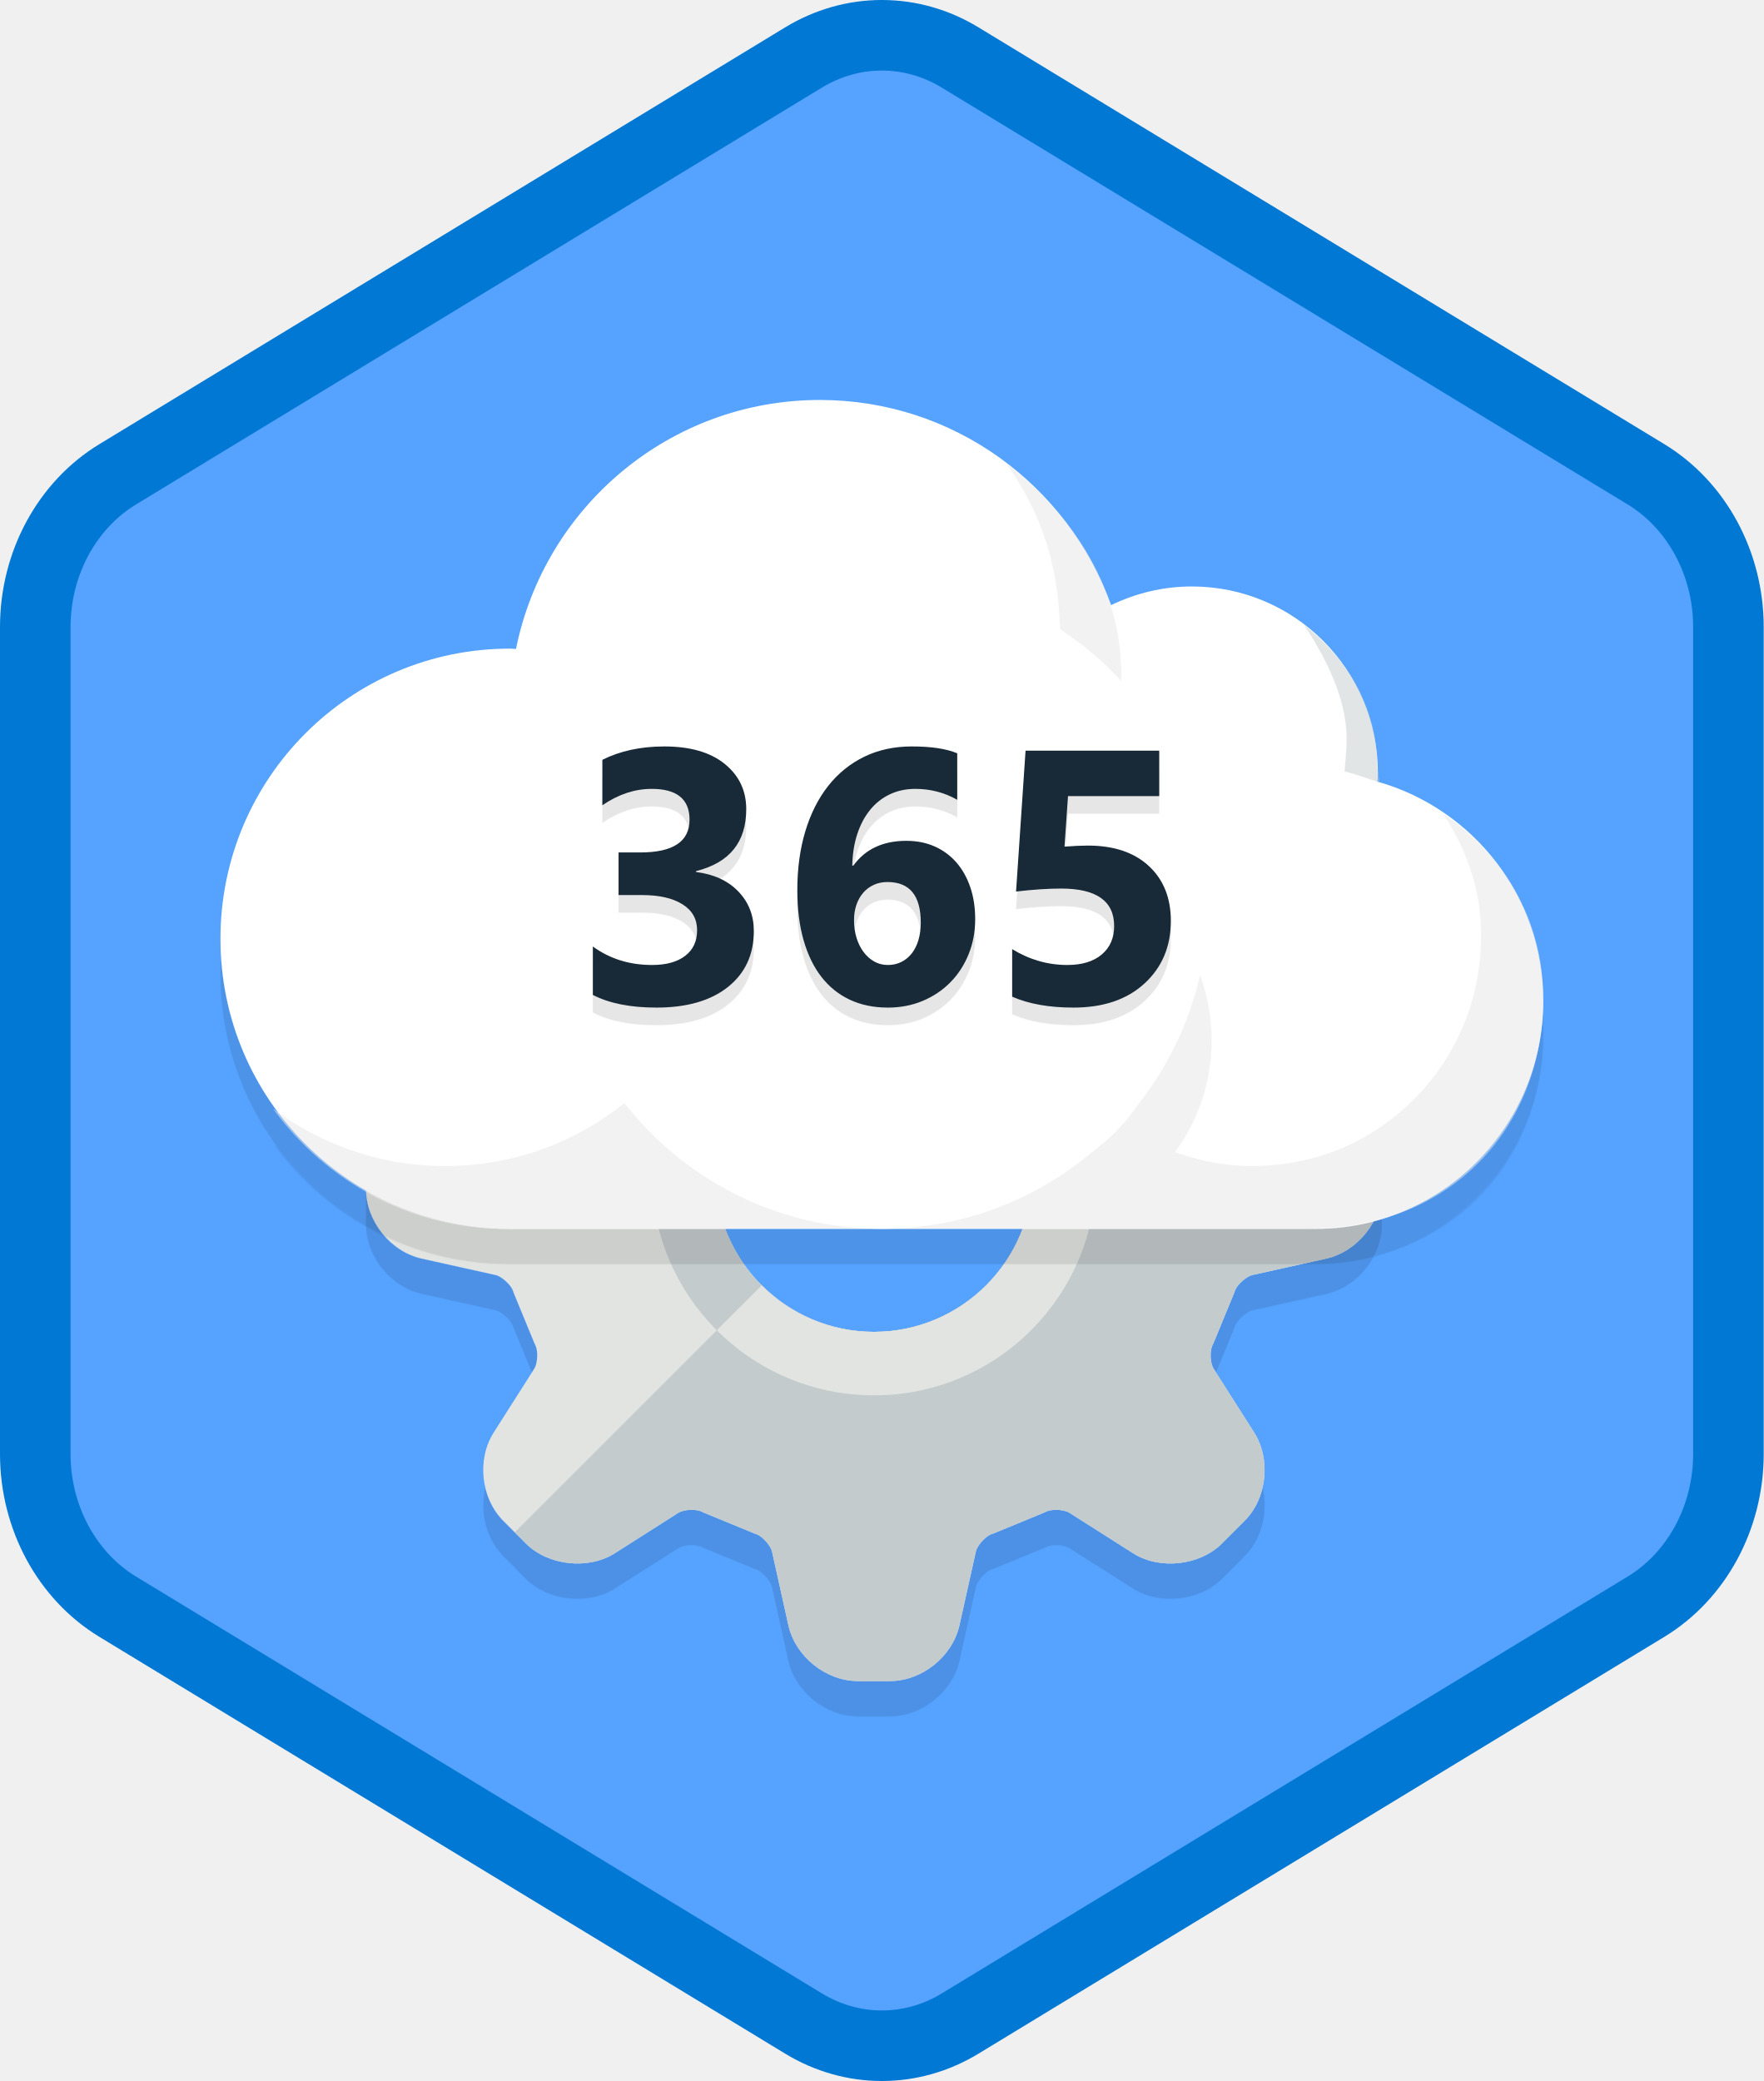
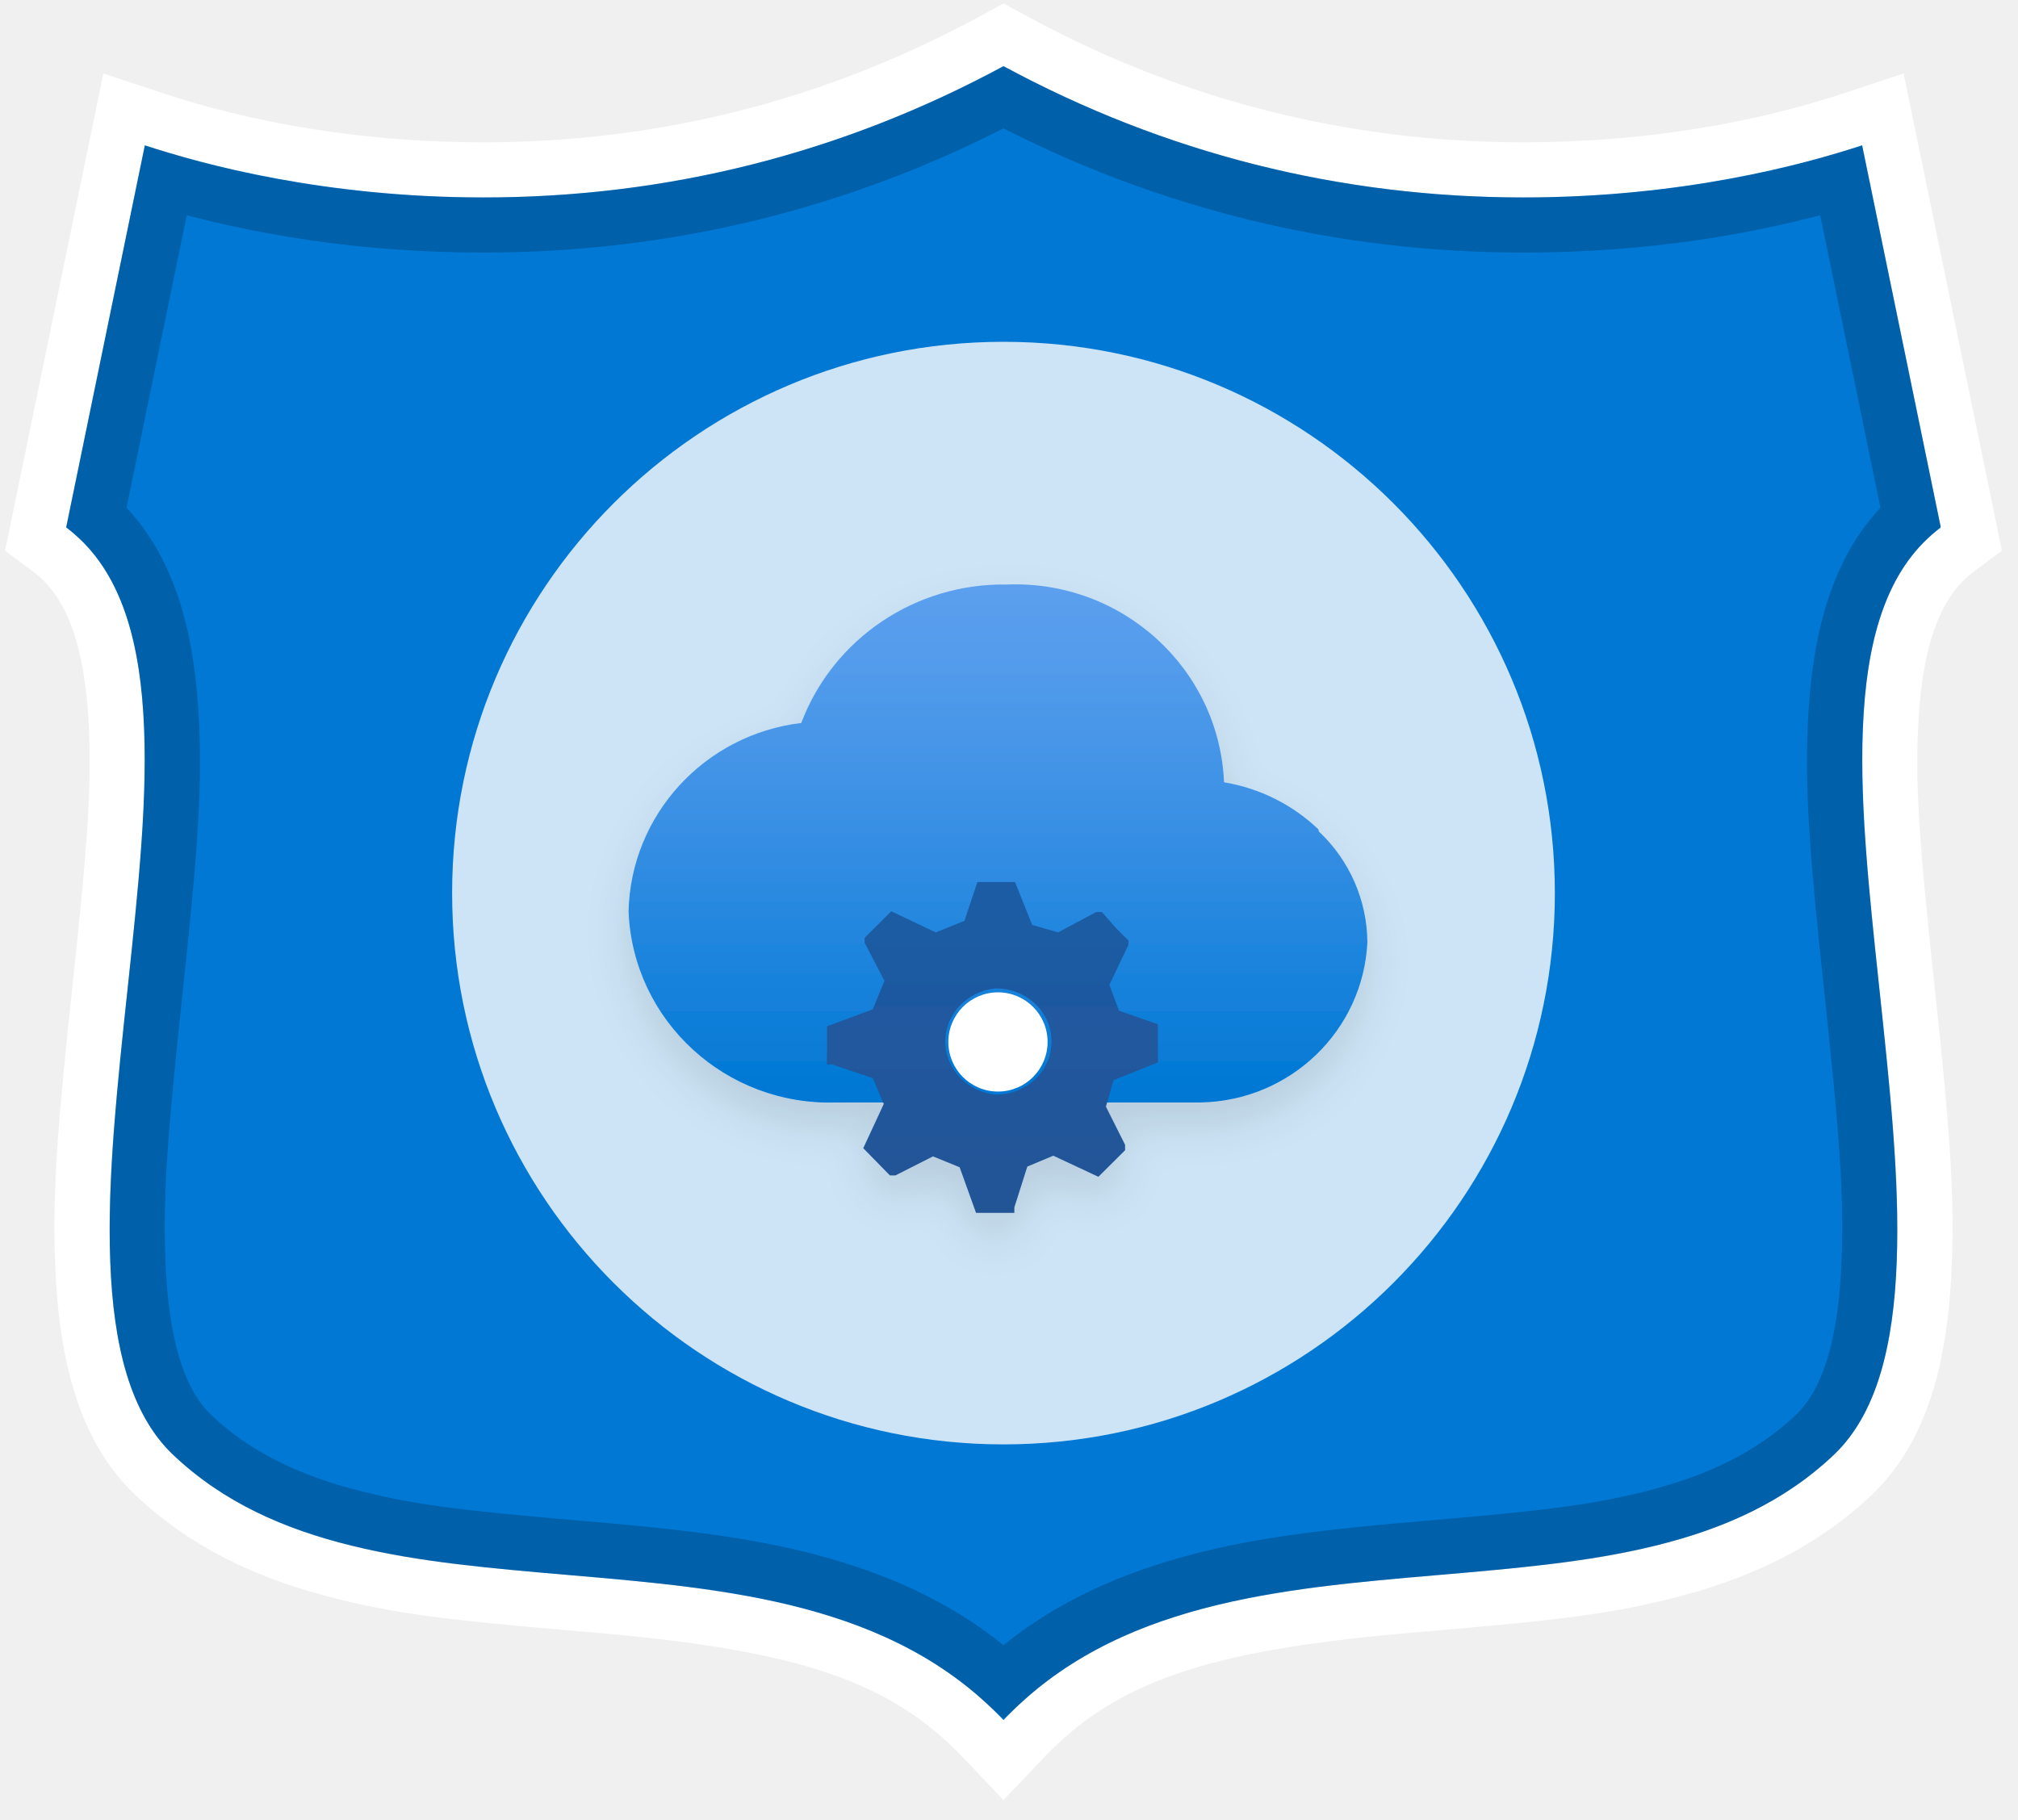
- <svg xmlns="http://www.w3.org/2000/svg" xmlns:xlink="http://www.w3.org/1999/xlink" width="100px" height="118px" viewBox="0 0 100 118" version="1.1">
+ <svg xmlns="http://www.w3.org/2000/svg" xmlns:xlink="http://www.w3.org/1999/xlink" width="183px" height="165px" viewBox="0 0 183 165" version="1.1">
  <defs>
-     <path d="M42.742,1.497 C44.374,0.499 46.187,0 48,0 C49.813,0 51.627,0.499 53.256,1.497 L90.591,24.332 C93.933,26.377 96,30.203 96,34.353 L96,79.647 C96,83.795 93.933,87.624 90.591,89.668 L53.256,112.505 C51.627,113.501 49.813,114 48,114 C46.187,114 44.374,113.501 42.742,112.505 L5.409,89.668 C2.066,87.624 0,83.795 0,79.647 L0,34.353 C0,30.203 2.066,26.377 5.409,24.332 L42.742,1.497 Z" id="path-1" />
-     <filter x="-6.8%" y="-6.9%" width="113.7%" height="114.6%" filterUnits="objectBoundingBox" id="filter-3">
+     <path d="M85,150 C74.896,139.358 60.019,138.085 45.597,136.85 C31.798,135.669 18.764,134.553 9.701,125.948 C1.841,118.487 3.734,100.819 5.566,83.733 C7.488,65.795 9.31,48.788 0,41.839 L7.136,7.178 C12.381,8.917 23.489,11.908 37.844,11.908 C54.521,11.908 70.378,7.902 85,0 C99.624,7.903 115.481,11.908 132.156,11.908 C146.508,11.907 157.618,8.916 162.864,7.177 L170,41.839 C160.689,48.788 162.512,65.795 164.434,83.733 C166.266,100.819 168.159,118.487 160.299,125.948 C151.236,134.553 138.202,135.669 124.403,136.85 C109.981,138.085 95.104,139.358 85,150 Z" id="path-1" />
+     <filter x="-17.9%" y="-21.1%" width="135.8%" height="142.1%" filterUnits="objectBoundingBox" id="filter-3">
      <feOffset dx="0" dy="2" in="SourceAlpha" result="shadowOffsetOuter1" />
-       <feColorMatrix values="0 0 0 0 0   0 0 0 0 0   0 0 0 0 0  0 0 0 0.102 0" type="matrix" in="shadowOffsetOuter1" result="shadowMatrixOuter1" />
+       <feGaussianBlur stdDeviation="2" in="shadowOffsetOuter1" result="shadowBlurOuter1" />
+       <feColorMatrix values="0 0 0 0 0   0 0 0 0 0   0 0 0 0 0  0 0 0 0.1 0" type="matrix" in="shadowBlurOuter1" result="shadowMatrixOuter1" />
      <feMerge>
        <feMergeNode in="shadowMatrixOuter1" />
        <feMergeNode in="SourceGraphic" />
      </feMerge>
    </filter>
-     <filter x="-5.3%" y="-8.5%" width="110.7%" height="117.0%" filterUnits="objectBoundingBox" id="filter-4">
-       <feOffset dx="0" dy="2" in="SourceAlpha" result="shadowOffsetOuter1" />
-       <feColorMatrix values="0 0 0 0 0   0 0 0 0 0   0 0 0 0 0  0 0 0 0.096 0" type="matrix" in="shadowOffsetOuter1" result="shadowMatrixOuter1" />
-       <feMerge>
-         <feMergeNode in="shadowMatrixOuter1" />
-         <feMergeNode in="SourceGraphic" />
-       </feMerge>
-     </filter>
-     <path d="M21.614,34.415 L21.614,31.669 C22.572,32.368 23.691,32.718 24.969,32.718 C25.774,32.718 26.402,32.545 26.851,32.198 C27.301,31.852 27.525,31.37 27.525,30.751 C27.525,30.111 27.247,29.619 26.691,29.273 C26.136,28.926 25.372,28.753 24.4,28.753 L23.072,28.753 L23.072,26.337 L24.3,26.337 C26.164,26.337 27.096,25.718 27.096,24.48 C27.096,23.315 26.38,22.732 24.949,22.732 C23.99,22.732 23.058,23.042 22.153,23.661 L22.153,21.085 C23.158,20.579 24.33,20.326 25.668,20.326 C27.132,20.326 28.272,20.655 29.088,21.314 C29.903,21.973 30.311,22.829 30.311,23.88 C30.311,25.751 29.363,26.923 27.465,27.395 L27.465,27.445 C28.477,27.572 29.276,27.94 29.862,28.549 C30.448,29.158 30.741,29.905 30.741,30.79 C30.741,32.129 30.251,33.187 29.273,33.966 C28.294,34.745 26.943,35.134 25.219,35.134 C23.741,35.134 22.539,34.894 21.614,34.415 Z M43.292,30.121 C43.292,30.827 43.169,31.486 42.923,32.099 C42.677,32.711 42.334,33.242 41.894,33.691 C41.455,34.141 40.932,34.493 40.327,34.75 C39.721,35.006 39.058,35.134 38.34,35.134 C37.534,35.134 36.813,34.984 36.178,34.685 C35.542,34.385 35.004,33.951 34.565,33.382 C34.126,32.813 33.789,32.115 33.556,31.29 C33.323,30.464 33.207,29.529 33.207,28.484 C33.207,27.252 33.358,26.136 33.661,25.134 C33.964,24.132 34.397,23.275 34.959,22.562 C35.522,21.85 36.203,21.299 37.001,20.91 C37.8,20.52 38.699,20.326 39.698,20.326 C40.803,20.326 41.661,20.455 42.274,20.715 L42.274,23.351 C41.548,22.939 40.756,22.732 39.897,22.732 C39.365,22.732 38.882,22.835 38.449,23.042 C38.017,23.248 37.646,23.541 37.336,23.92 C37.026,24.3 36.783,24.758 36.607,25.293 C36.431,25.829 36.336,26.427 36.322,27.086 L36.382,27.086 C37.061,26.147 38.063,25.678 39.388,25.678 C39.98,25.678 40.516,25.784 40.996,25.997 C41.475,26.21 41.884,26.512 42.224,26.901 C42.563,27.291 42.826,27.758 43.013,28.304 C43.199,28.85 43.292,29.456 43.292,30.121 Z M40.207,30.321 C40.207,28.783 39.578,28.014 38.32,28.014 C38.033,28.014 37.774,28.068 37.541,28.174 C37.308,28.281 37.108,28.431 36.942,28.624 C36.775,28.817 36.647,29.045 36.557,29.308 C36.467,29.571 36.422,29.862 36.422,30.181 C36.422,30.534 36.469,30.864 36.562,31.17 C36.655,31.476 36.787,31.744 36.957,31.974 C37.126,32.203 37.328,32.385 37.561,32.518 C37.794,32.651 38.053,32.718 38.34,32.718 C38.626,32.718 38.884,32.659 39.113,32.543 C39.343,32.426 39.539,32.263 39.703,32.054 C39.866,31.844 39.99,31.591 40.077,31.295 C40.164,30.998 40.207,30.674 40.207,30.321 Z M45.389,34.515 L45.389,31.819 C46.368,32.418 47.41,32.718 48.515,32.718 C49.347,32.718 49.998,32.52 50.467,32.124 C50.936,31.727 51.171,31.19 51.171,30.511 C51.171,29.093 50.169,28.384 48.165,28.384 C47.426,28.384 46.574,28.441 45.609,28.554 L46.148,20.565 L53.727,20.565 L53.727,23.142 L48.555,23.142 L48.355,26.007 C48.868,25.967 49.31,25.947 49.683,25.947 C51.154,25.947 52.306,26.334 53.138,27.106 C53.97,27.878 54.386,28.917 54.386,30.221 C54.386,31.666 53.89,32.846 52.898,33.761 C51.906,34.676 50.562,35.134 48.864,35.134 C47.486,35.134 46.328,34.928 45.389,34.515 Z" id="path-5" />
-     <filter x="-1.5%" y="-3.4%" width="103.1%" height="113.5%" filterUnits="objectBoundingBox" id="filter-6">
-       <feOffset dx="0" dy="1" in="SourceAlpha" result="shadowOffsetOuter1" />
-       <feColorMatrix values="0 0 0 0 0   0 0 0 0 0   0 0 0 0 0  0 0 0 0.098 0" type="matrix" in="shadowOffsetOuter1" />
+     <linearGradient x1="50%" y1="97.569%" x2="50%" y2="-5.31%" id="linearGradient-4">
+       <stop stop-color="#0078D4" offset="0%" />
+       <stop stop-color="#1380DA" offset="16%" />
+       <stop stop-color="#3C91E5" offset="53%" />
+       <stop stop-color="#559CEC" offset="82%" />
+       <stop stop-color="#5EA0EF" offset="100%" />
+     </linearGradient>
+     <linearGradient x1="50%" y1="0%" x2="50%" y2="100%" id="linearGradient-5">
+       <stop stop-color="#1E5CA5" offset="0%" />
+       <stop stop-color="#225496" offset="100%" />
+     </linearGradient>
+     <path d="M30,16.358 L30,12.901 L26.467,11.667 L25.599,9.321 L27.335,5.679 L27.335,5.309 L26.219,4.198 L24.917,2.716 L24.421,2.716 L20.95,4.568 L18.595,3.889 L17.045,0 L13.636,0 L12.459,3.519 L9.855,4.568 L5.826,2.654 L3.409,5.062 L3.409,5.494 L5.207,8.951 L4.153,11.543 L0,13.086 L0,16.543 L0.496,16.543 L4.153,17.778 L5.145,20.123 L3.285,24.136 L5.702,26.605 L6.198,26.605 L9.607,24.877 L12.025,25.864 L13.512,30 L16.983,30 L16.983,29.506 L18.161,25.802 L20.517,24.815 L24.607,26.728 L27.025,24.321 L27.025,23.827 L25.289,20.37 L25.971,17.963 L30,16.358 Z M15.249,19.285 C12.666,19.008 10.714,16.933 10.714,14.464 C10.714,11.996 12.666,9.921 15.249,9.643 C16.597,9.627 17.897,10.124 18.857,11.024 C19.817,11.925 20.357,13.152 20.357,14.434 L20.357,14.434 C20.374,15.725 19.842,16.969 18.88,17.883 C17.918,18.796 16.609,19.302 15.249,19.285 Z" id="path-6" />
+     <filter x="0.0%" y="0.0%" width="100.0%" height="100.0%" filterUnits="objectBoundingBox" id="filter-7">
+       <feOffset dx="0" dy="0" in="SourceAlpha" result="shadowOffsetOuter1" />
+       <feColorMatrix values="0 0 0 0 0   0 0 0 0 0   0 0 0 0 0  0 0 0 0.1 0" type="matrix" in="shadowOffsetOuter1" />
    </filter>
  </defs>
-   <g id="Badges" stroke="none" stroke-width="1" fill="none" fill-rule="evenodd">
-     <g id="M365-Fundamentals-1" transform="translate(-50, -50)">
-       <g id="M365-Fundamentals/m365-fundamentals" transform="translate(50, 50)">
-         <g id="Mask" transform="translate(2, 2)">
-           <mask id="mask-2" fill="white">
-             <use xlink:href="#path-1" />
-           </mask>
-           <use id="Trophy-1" fill="#55A2FF" xlink:href="#path-1" />
-           <g id="Gear" filter="url(#filter-3)" mask="url(#mask-2)">
-             <g transform="translate(18.75, 35.72085)">
-               <path d="M37.801,28.8 C37.801,33.763 33.763,37.8 28.801,37.8 C23.838,37.8 19.801,33.763 19.801,28.8 C19.801,23.837 23.838,19.8 28.801,19.8 C33.763,19.8 37.801,23.837 37.801,28.8 Z M54.434,23.953 L50.249,23.022 C49.906,22.946 49.372,22.46 49.265,22.126 C49.252,22.08 49.234,22.035 49.216,21.991 L48.061,19.184 C48.041,19.136 48.019,19.087 47.994,19.04 C47.832,18.73 47.864,18.014 48.052,17.72 L50.354,14.102 C51.331,12.568 51.088,10.358 49.802,9.072 L48.529,7.798 C47.273,6.542 45.001,6.291 43.499,7.247 L39.88,9.548 C39.759,9.626 39.474,9.71 39.136,9.71 C38.858,9.71 38.652,9.654 38.56,9.607 C38.515,9.581 38.465,9.56 38.416,9.54 L35.61,8.384 C35.566,8.366 35.521,8.349 35.475,8.336 C35.141,8.229 34.654,7.695 34.579,7.351 L33.649,3.167 C33.254,1.391 31.52,0 29.701,0 L27.901,0 C26.081,0 24.348,1.391 23.953,3.166 L23.023,7.353 C22.946,7.695 22.46,8.229 22.127,8.336 C22.081,8.349 22.036,8.366 21.991,8.384 L19.185,9.54 C19.136,9.56 19.087,9.581 19.04,9.607 C18.95,9.654 18.743,9.71 18.465,9.71 C18.127,9.71 17.842,9.626 17.72,9.548 L14.103,7.248 C12.601,6.292 10.328,6.544 9.073,7.799 L7.799,9.072 C6.513,10.359 6.271,12.569 7.248,14.103 L9.55,17.72 C9.737,18.015 9.769,18.729 9.607,19.04 C9.583,19.087 9.56,19.136 9.54,19.184 L8.385,21.991 C8.367,22.035 8.35,22.08 8.336,22.126 C8.229,22.46 7.696,22.946 7.352,23.023 L3.168,23.952 C1.392,24.347 0.001,26.08 0.001,27.9 L0.001,29.7 C0.001,31.519 1.392,33.253 3.167,33.647 L7.353,34.577 C7.696,34.654 8.229,35.14 8.336,35.474 C8.35,35.52 8.367,35.565 8.385,35.609 L9.54,38.416 C9.56,38.464 9.582,38.512 9.607,38.56 C9.769,38.869 9.737,39.585 9.549,39.88 L7.248,43.497 C6.27,45.032 6.513,47.242 7.799,48.528 L9.073,49.801 C10.327,51.054 12.597,51.31 14.104,50.353 L17.719,48.052 C17.842,47.974 18.127,47.89 18.465,47.89 C18.743,47.89 18.95,47.945 19.04,47.993 C19.088,48.017 19.136,48.04 19.185,48.06 L21.991,49.216 C22.036,49.234 22.081,49.25 22.127,49.264 C22.46,49.371 22.946,49.905 23.023,50.248 L23.953,54.433 C24.348,56.209 26.081,57.6 27.901,57.6 L29.701,57.6 C31.52,57.6 33.253,56.209 33.648,54.433 L34.579,50.248 C34.654,49.905 35.141,49.371 35.475,49.264 C35.521,49.25 35.566,49.234 35.61,49.216 L38.416,48.06 C38.465,48.04 38.514,48.017 38.56,47.993 C38.652,47.945 38.858,47.89 39.135,47.89 C39.473,47.89 39.759,47.974 39.88,48.052 L43.498,50.352 C44.999,51.31 47.273,51.056 48.529,49.801 L49.801,48.529 C51.088,47.243 51.331,45.032 50.354,43.497 L48.052,39.88 C47.864,39.585 47.832,38.87 47.994,38.56 C48.019,38.513 48.041,38.465 48.061,38.416 L49.216,35.609 C49.234,35.565 49.252,35.52 49.265,35.474 C49.372,35.14 49.906,34.654 50.25,34.577 L54.433,33.647 C56.209,33.253 57.601,31.519 57.601,29.7 L57.601,27.9 C57.601,26.08 56.209,24.347 54.434,23.953 L54.434,23.953 Z" id="Fill-376" fill="#E1E4E1" />
-               <path d="M14.104,50.353 L17.719,48.052 C17.842,47.974 18.127,47.89 18.465,47.89 C18.743,47.89 18.95,47.945 19.04,47.993 C19.088,48.017 19.136,48.04 19.185,48.06 L21.991,49.216 C22.036,49.234 22.081,49.25 22.127,49.264 C22.46,49.371 22.946,49.905 23.023,50.248 L23.953,54.433 C24.348,56.209 26.081,57.6 27.901,57.6 L29.701,57.6 C31.52,57.6 33.253,56.209 33.648,54.433 L34.579,50.248 C34.654,49.905 35.141,49.371 35.475,49.264 C35.521,49.25 35.566,49.234 35.61,49.216 L38.416,48.06 C38.465,48.04 38.514,48.017 38.56,47.993 C38.652,47.945 38.858,47.89 39.135,47.89 C39.473,47.89 39.759,47.974 39.88,48.052 L43.498,50.352 C44.999,51.31 47.273,51.056 48.529,49.801 L49.801,48.529 C51.088,47.243 51.331,45.032 50.354,43.497 L48.052,39.88 C47.864,39.585 47.832,38.87 47.994,38.56 C48.019,38.513 48.041,38.465 48.061,38.416 L49.216,35.609 C49.234,35.565 49.252,35.52 49.265,35.474 C49.372,35.14 49.906,34.654 50.25,34.577 L54.433,33.647 C56.209,33.253 57.601,31.519 57.601,29.7 L57.601,27.9 C57.601,26.08 56.209,24.347 54.434,23.953 L50.249,23.022 C49.906,22.946 49.372,22.46 49.265,22.126 C49.252,22.08 49.234,22.035 49.216,21.991 L48.061,19.184 C48.041,19.136 48.019,19.087 47.994,19.04 C47.832,18.73 47.864,18.014 48.052,17.72 L50.354,14.102 C51.331,12.568 51.088,10.358 49.802,9.072 L49.165,8.435 L35.161,22.439 C36.791,24.069 37.801,26.319 37.801,28.8 C37.801,33.763 33.763,37.8 28.801,37.8 C26.32,37.8 24.07,36.79 22.44,35.161 L8.437,49.164 L9.073,49.801 C10.327,51.054 12.597,51.31 14.104,50.353" id="Fill-377" fill="#C4CBCD" />
-               <path d="M28.801,37.8 C23.83,37.8 19.801,33.771 19.801,28.8 C19.801,23.829 23.83,19.8 28.801,19.8 C33.772,19.8 37.801,23.829 37.801,28.8 C37.801,33.771 33.772,37.8 28.801,37.8 Z M28.801,16.2 C21.842,16.2 16.201,21.841 16.201,28.8 C16.201,35.759 21.842,41.4 28.801,41.4 C35.76,41.4 41.401,35.759 41.401,28.8 C41.401,21.841 35.76,16.2 28.801,16.2 L28.801,16.2 Z" id="Fill-378" fill="#C4CBCD" />
-               <path d="M37.801,28.8 C37.801,33.771 33.772,37.8 28.801,37.8 C26.315,37.8 24.065,36.793 22.437,35.164 L19.891,37.709 C22.172,39.99 25.322,41.4 28.801,41.4 C35.76,41.4 41.401,35.759 41.401,28.8 C41.401,25.321 39.991,22.171 37.711,19.89 L35.165,22.436 C36.794,24.064 37.801,26.314 37.801,28.8" id="Fill-379" fill="#E1E4E1" />
-             </g>
-           </g>
-           <g id="Group-7" mask="url(#mask-2)">
-             <g transform="translate(10, 20)">
-               <g id="Cloud" filter="url(#filter-4)" stroke-width="1" fill="none" fill-rule="evenodd" transform="translate(0.5, 0.67915)">
-                 <path d="M16.757,14.118 C18.379,6.064 25.474,0 33.984,0 C41.592,0 48.052,4.854 50.498,11.635 C51.886,10.963 53.435,10.575 55.078,10.575 C60.904,10.575 65.625,15.309 65.625,21.15 C65.625,21.317 65.607,21.478 65.6,21.642 C71.021,23.171 75,28.152 75,34.075 C75,41.213 69.229,47 62.109,47 L16.406,47 C7.345,47 0,39.635 0,30.55 C0,21.465 7.345,14.1 16.406,14.1 C16.525,14.1 16.639,14.115 16.757,14.118 Z" id="Fill-11" fill="#FFFFFF" />
-                 <path d="M65.699,21.678 C65.706,21.514 65.594,21.026 65.594,20.86 C65.594,17.357 63.846,14.657 61.427,12.744 C62.585,14.479 63.85,16.863 63.85,19.172 C63.85,19.993 63.776,20.465 63.736,21.069 C64.506,21.252 64.932,21.444 65.699,21.678 Z" id="Fill-12" fill="#C4CBCD" opacity="0.5" />
-                 <path d="M61.666,47 C69.597,47 74.743,41.512 74.992,34.418 C75.157,29.709 72.878,25.873 69.307,23.447 C71.085,26.115 71.886,29.138 71.275,32.71 C70.421,37.704 66.628,41.811 61.76,43.036 C59.039,43.72 56.436,43.496 54.129,42.646 C55.425,40.874 56.199,38.69 56.199,36.318 C56.199,32.761 54.472,29.62 51.827,27.678 C53.422,29.895 54.207,32.745 53.693,35.795 C52.955,40.185 49.455,43.722 45.111,44.468 C44.208,44.623 43.323,44.661 42.468,44.595 C39.116,44.336 36.351,41.85 35.418,38.587 C35.199,37.82 35.049,37.034 35.049,36.318 C35.049,35.887 35.079,35.464 35.131,35.047 C35.338,33.284 35.967,31.652 36.918,30.259 C35.567,30.808 34.139,31.204 32.648,31.401 C32.668,31.063 32.699,30.727 32.699,30.383 C32.699,24.885 30.044,20.026 25.972,17 C28.436,20.388 29.683,24.735 28.979,29.402 C27.913,36.472 22.276,42.166 15.278,43.242 C10.658,43.953 6.354,42.694 3,40.205 C5.995,44.319 10.806,47 16.248,47 L45.624,47 L61.666,47 Z" id="Fill-13" fill="#E6E6E6" opacity="0.5" />
-                 <path d="M48.705,26 C50.156,23.392 50.674,20.24 51,17.14 C51.612,11.327 48.624,6.767 44.505,3.54 C46.634,6.496 47.609,9.619 47.609,13.601 C47.609,18.286 45.851,22.531 43,25.691 C43.755,25.505 44.539,25.396 45.348,25.396 C46.526,25.396 47.653,25.615 48.705,26 Z" id="Fill-14" fill="#E6E6E6" opacity="0.5" />
-               </g>
-               <circle id="Oval" fill="#FFFFFF" fill-rule="nonzero" cx="38" cy="29.179" r="18.5" />
-               <g id="365" fill="none">
-                 <use fill="black" fill-opacity="1" filter="url(#filter-6)" xlink:href="#path-5" />
-                 <use fill="#182A37" fill-rule="evenodd" xlink:href="#path-5" />
+   <g id="Badges-2.0" stroke="none" stroke-width="1" fill="none" fill-rule="evenodd">
+     <g id="Ignite---Trophies-1" transform="translate(-72, -480)">
+       <g id="Ignite---Trophies/microsoft-365-fundamentals" transform="translate(113, 511)">
+         <g id="Microsoft-365-Fundamentals">
+           <g id="Plate/Route-66">
+             <g id="BG" stroke-width="1" fill-rule="evenodd" transform="translate(-35, -25)">
+               <mask id="mask-2" fill="white">
+                 <use xlink:href="#path-1" />
+               </mask>
+               <path stroke="#FFFFFF" stroke-width="5" d="M83.187,151.721 C75.887,144.032 66.7,141.262 49.142,139.669 C48.1,139.574 47.264,139.502 45.383,139.341 C34.998,138.452 30.554,137.907 25.277,136.611 C18.187,134.87 12.546,132.096 7.979,127.761 C3.756,123.752 1.832,117.39 1.501,108.543 C1.261,102.147 1.685,96.48 3.08,83.467 C4.493,70.285 4.878,64.774 4.5,58.824 C4.03,51.42 2.139,46.555 -1.495,43.842 L-2.769,42.891 L5.255,3.92 L7.923,4.805 C16.128,7.525 26.323,9.408 37.844,9.408 C54.104,9.408 69.553,5.506 83.811,-2.199 L85,-2.842 L86.189,-2.199 C100.448,5.507 115.897,9.408 132.156,9.408 C143.674,9.407 153.869,7.525 162.077,4.804 L164.745,3.92 L172.769,42.891 L171.495,43.842 C167.861,46.555 165.97,51.42 165.5,58.824 C165.122,64.774 165.507,70.284 166.92,83.467 C168.315,96.48 168.739,102.147 168.499,108.543 C168.168,117.39 166.244,123.752 162.021,127.761 C157.454,132.096 151.812,134.87 144.723,136.611 C139.446,137.907 135.002,138.452 124.616,139.341 C122.735,139.502 121.9,139.574 120.858,139.669 C103.299,141.262 94.113,144.032 86.813,151.721 L85,153.631 L83.187,151.721 Z" />
+               <g id="Color-/-Azure" mask="url(#mask-2)" fill="#0078D4">
+                 <rect id="Rectangle" x="0" y="0" width="170" height="150" />
              </g>
            </g>
+             <path d="M50,121.502 C54.293,117.59 59.452,114.856 65.602,113.002 C71.091,111.346 76.746,110.475 85.406,109.689 C86.46,109.594 87.3,109.521 89.19,109.359 C99.309,108.493 103.595,107.967 108.531,106.755 C114.834,105.207 119.704,102.813 123.578,99.135 C126.641,96.227 128.216,91.022 128.503,83.356 C128.73,77.291 128.316,71.758 126.949,59 C125.503,45.511 125.107,39.85 125.51,33.507 C126.016,25.543 128.065,19.69 132.249,15.872 L125.972,-14.611 C117.799,-12.194 108.037,-10.593 97.156,-10.592 C80.519,-10.592 64.66,-14.486 50,-22.168 C35.341,-14.486 19.483,-10.592 2.844,-10.592 C-8.039,-10.592 -17.801,-12.193 -25.973,-14.61 L-32.249,15.872 C-28.065,19.69 -26.016,25.543 -25.51,33.507 C-25.107,39.85 -25.503,45.512 -26.949,59 C-28.316,71.758 -28.73,77.291 -28.503,83.356 C-28.216,91.022 -26.641,96.227 -23.578,99.135 C-19.704,102.813 -14.834,105.207 -8.531,106.755 C-3.595,107.967 0.69,108.493 10.81,109.359 C12.699,109.521 13.54,109.594 14.594,109.689 C23.254,110.475 28.909,111.347 34.398,113.002 C40.547,114.856 45.707,117.59 50,121.502 Z" id="Inner-Rim" stroke="#000000" stroke-width="5" opacity="0.2" />
+             <path d="M50,100 C22.386,100 0,77.614 0,50 C0,22.386 22.386,0 50,0 C77.614,0 100,22.386 100,50 C100,77.614 77.614,100 50,100 Z" id="White" fill="#FFFFFF" fill-rule="evenodd" opacity="0.8" />
          </g>
-         </g>
-         <g id="Azure-Hex-Border" stroke="#0078D4" stroke-width="4">
-           <path d="M45.562,3.258 L6.673,26.894 C3.797,28.643 2,31.951 2,35.558 L2,82.442 C2,86.049 3.798,89.359 6.673,91.106 L45.561,114.742 C46.929,115.572 48.455,116 50,116 C51.546,116 53.072,115.572 54.436,114.743 L93.327,91.106 C96.202,89.358 98,86.048 98,82.442 L98,35.558 C98,31.952 96.203,28.644 93.327,26.894 L54.435,3.258 C53.072,2.428 51.546,2 50,2 C48.454,2 46.929,2.428 45.562,3.258 Z M45.562,3.258 C45.562,3.258 45.562,3.258 45.562,3.258 L45.562,3.258 L45.562,3.258 Z" />
+           <g id="Group-66" filter="url(#filter-3)" transform="translate(16, 22)">
+             <path d="M62.564,22.224 C60.213,19.975 57.227,18.484 54.001,17.95 C53.563,7.629 44.763,-0.394 34.329,0.015 C26.047,-0.134 18.567,4.895 15.66,12.569 C6.873,13.629 0.203,20.909 0,29.664 C0.397,39.59 8.827,47.333 18.862,46.989 L20.52,46.989 L51.07,46.989 L51.879,46.989 C60.003,46.837 66.615,40.479 67,32.45 C66.97,28.654 65.383,25.032 62.603,22.414" id="Fill-1" fill="url(#linearGradient-4)" />
+             <g id="a30ee4c9-49d5-4d00-a305-a6a3597e53b7" transform="translate(18, 27)" fill-rule="nonzero">
+               <g id="Shape">
+                 <use fill="black" fill-opacity="1" filter="url(#filter-7)" xlink:href="#path-6" />
+                 <use fill="url(#linearGradient-5)" xlink:href="#path-6" />
+               </g>
+             </g>
+             <circle id="Oval" fill="#FFFFFF" cx="33.5" cy="41.5" r="4.5" />
+           </g>
        </g>
      </g>
    </g>
  </g>
</svg>
